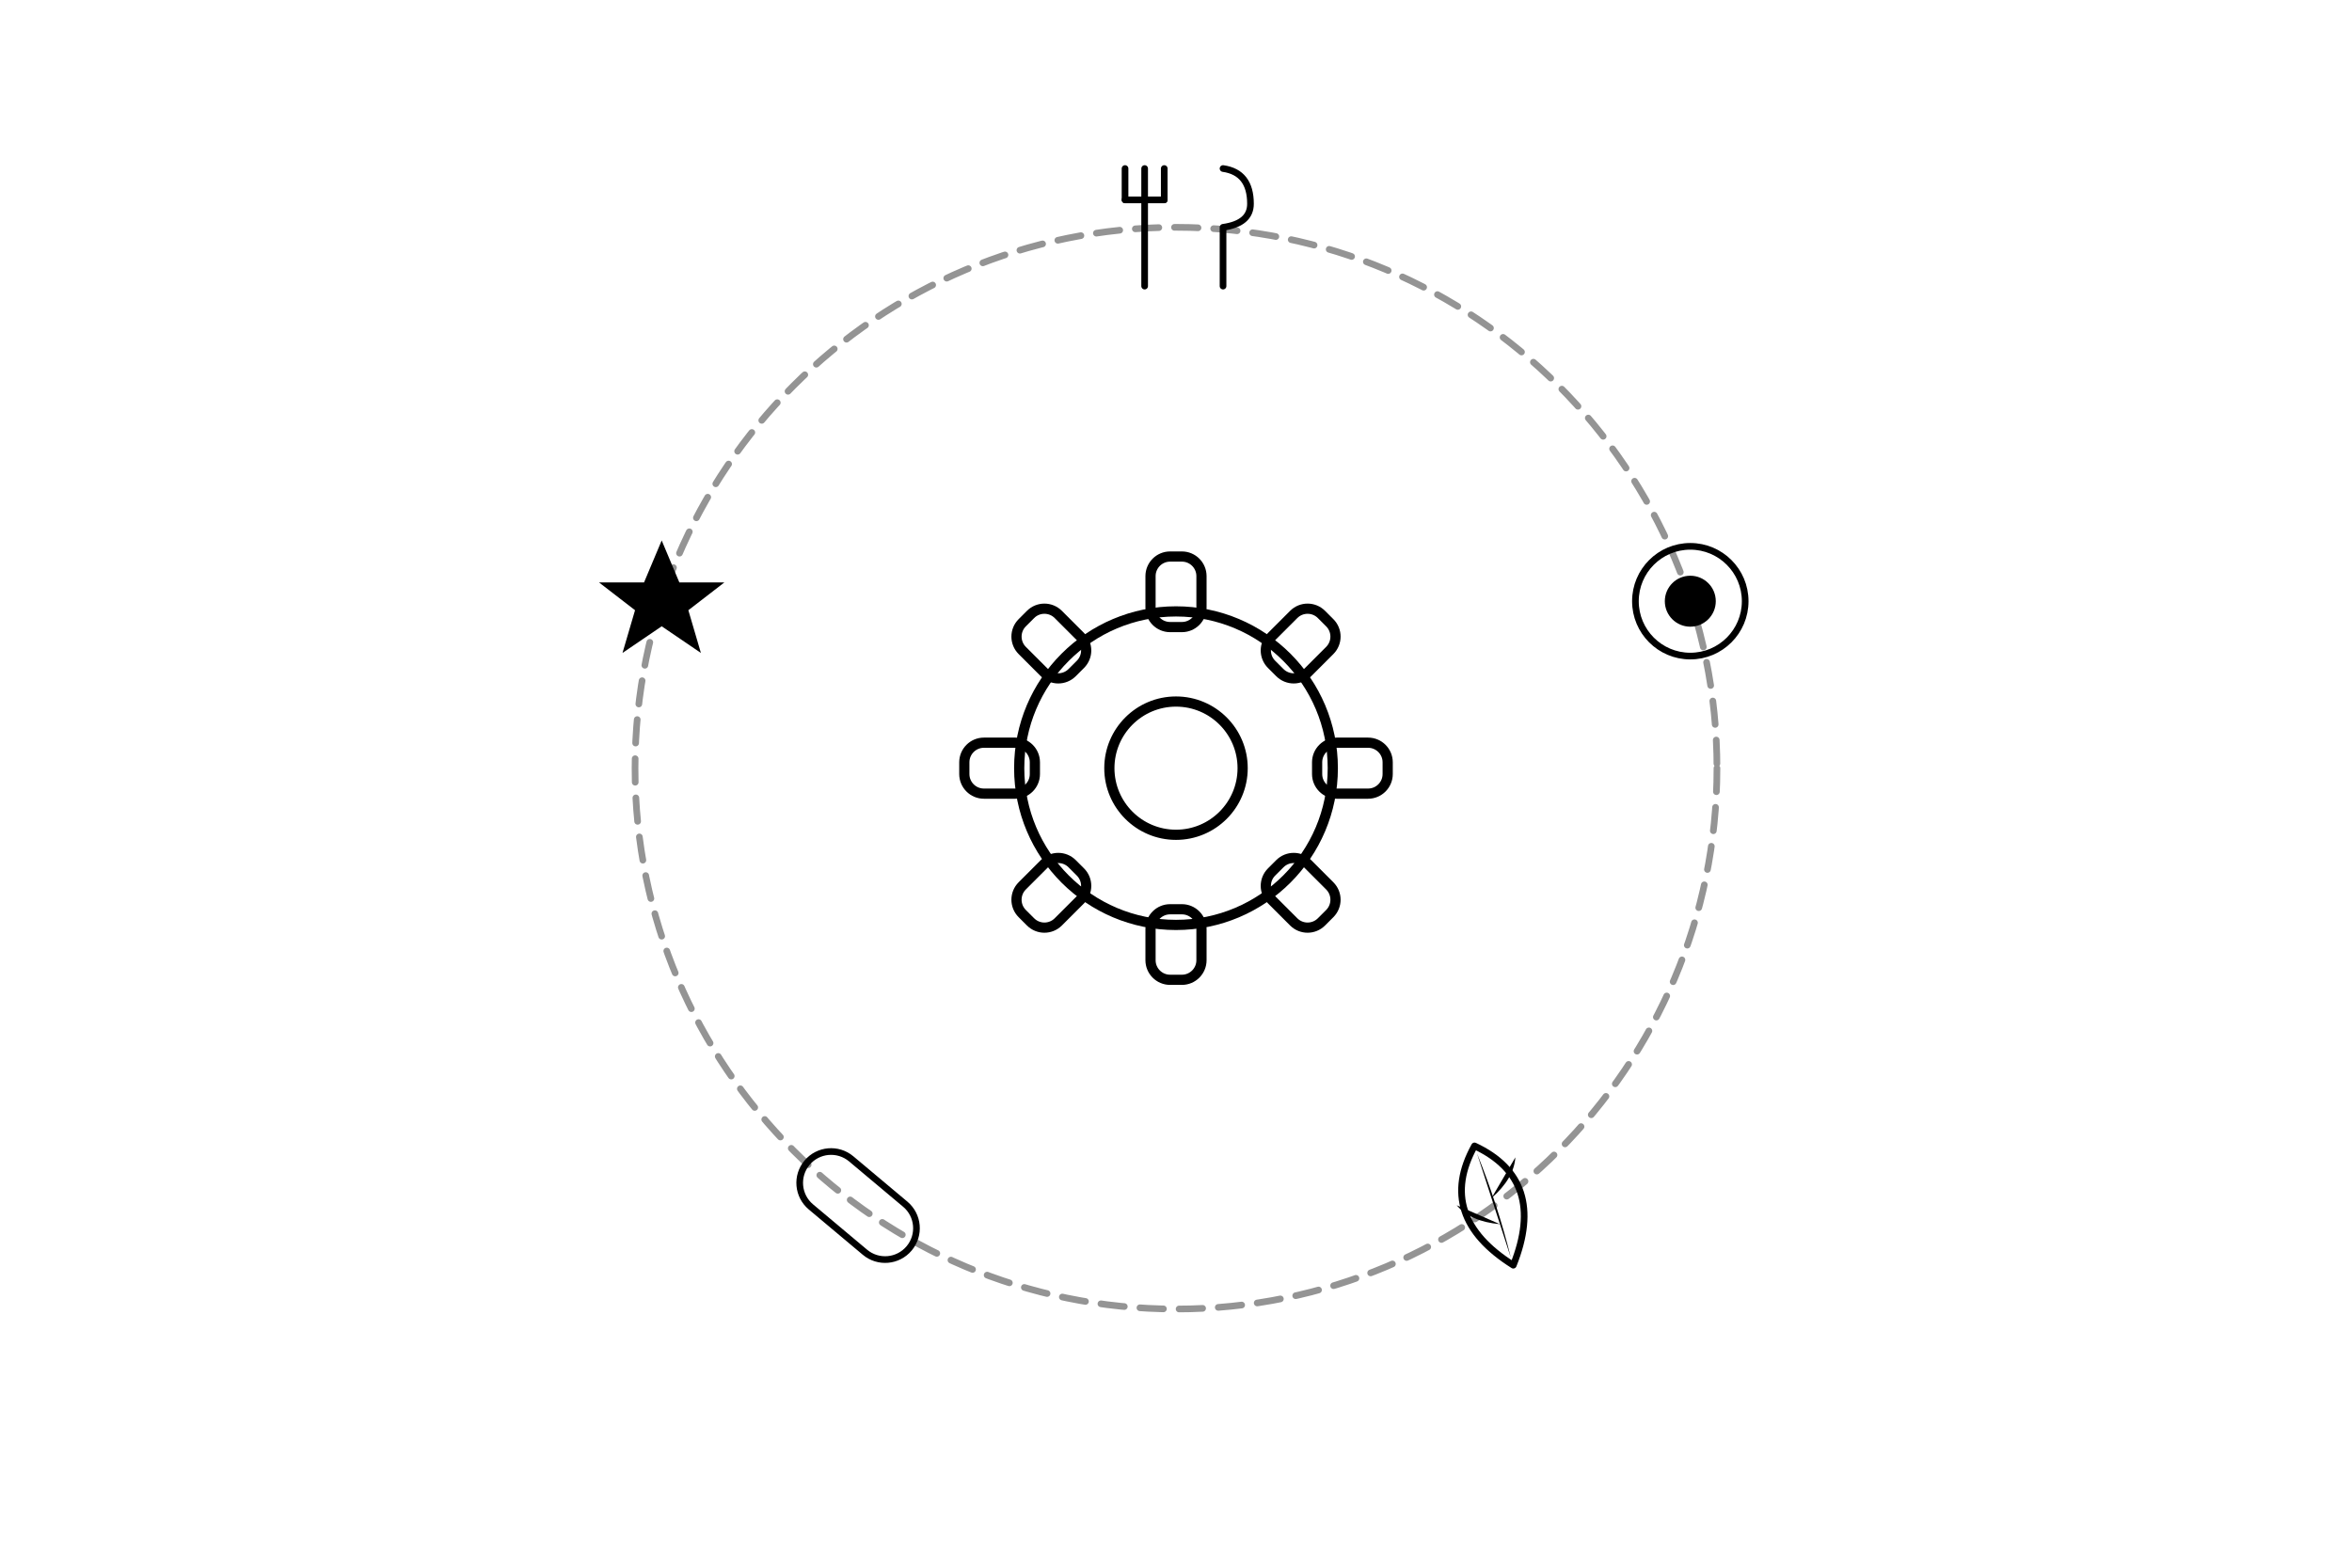
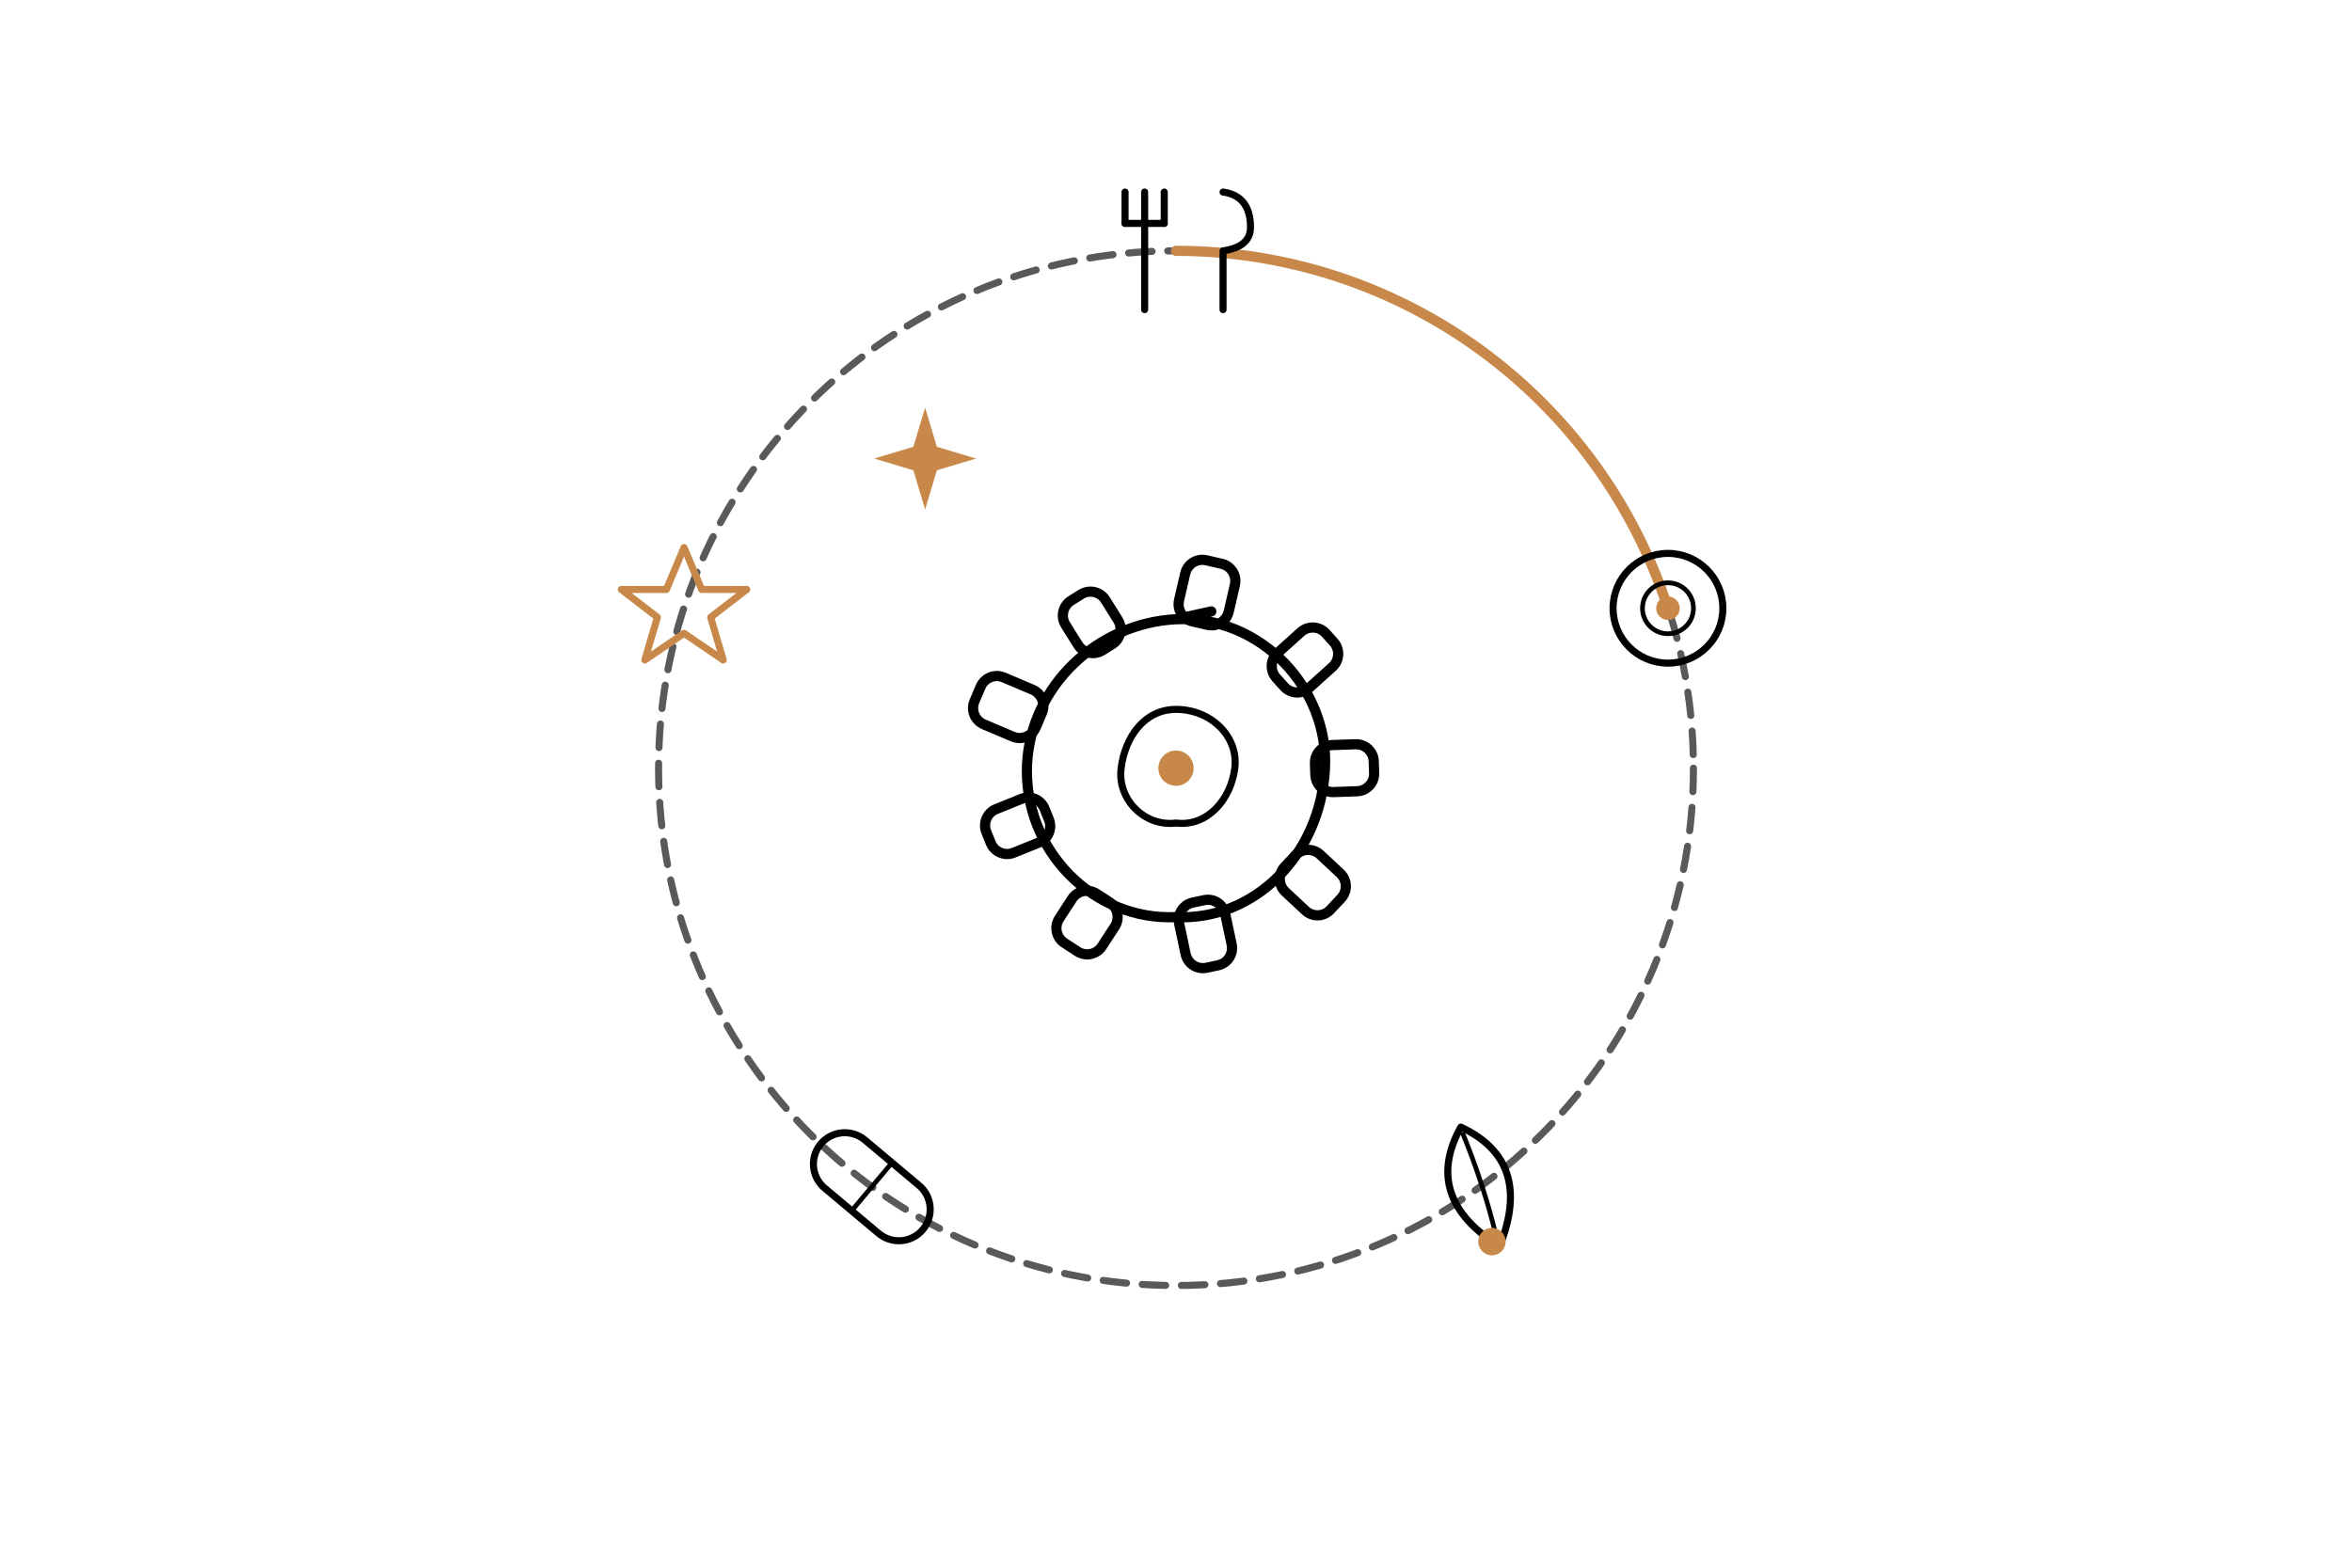
<svg xmlns="http://www.w3.org/2000/svg" viewBox="0 0 600 400" width="600" height="400">
  <defs>
-     <style>.ln{stroke:currentColor;stroke-width:2.6;fill:none;stroke-linecap:round;stroke-linejoin:round}.ln-thin{stroke:currentColor;stroke-width:1.7;fill:none;stroke-linecap:round;stroke-linejoin:round}.am{stroke:#C8884A;stroke-width:2.6;fill:none;stroke-linecap:round;stroke-linejoin:round}.am-fill{fill:#C8884A}.dash{stroke-dasharray:6 4}</style>
+     <style>.ln{stroke:currentColor;stroke-width:2.6;fill:none;stroke-linecap:round;stroke-linejoin:round}.ln-thin{stroke:currentColor;stroke-width:1.8;fill:none;stroke-linecap:round;stroke-linejoin:round}.ln-hair{stroke:currentColor;stroke-width:1.2;fill:none;stroke-linecap:round;stroke-linejoin:round}.am{stroke:#C8884A;stroke-width:2.6;fill:none;stroke-linecap:round;stroke-linejoin:round}.am-thin{stroke:#C8884A;stroke-width:1.8;fill:none;stroke-linecap:round;stroke-linejoin:round}.am-fill{fill:#C8884A}.dash{stroke-dasharray:6 4}</style>
  </defs>
-   <g class="ill">
-     <circle class="ln-thin dash" cx="300" cy="196" r="138" opacity=".42" />
-     <rect class="ln" x="-9" y="-6.5" width="18" height="13" rx="5" transform="translate(345.0,196.0) rotate(0)" />
-     <rect class="ln" x="-9" y="-6.5" width="18" height="13" rx="5" transform="translate(331.8,227.8) rotate(45)" />
-     <rect class="ln" x="-9" y="-6.5" width="18" height="13" rx="5" transform="translate(300.0,241.0) rotate(90)" />
-     <rect class="ln" x="-9" y="-6.5" width="18" height="13" rx="5" transform="translate(268.2,227.8) rotate(135)" />
-     <rect class="ln" x="-9" y="-6.5" width="18" height="13" rx="5" transform="translate(255.0,196.0) rotate(180)" />
-     <rect class="ln" x="-9" y="-6.5" width="18" height="13" rx="5" transform="translate(268.2,164.2) rotate(225)" />
-     <rect class="ln" x="-9" y="-6.5" width="18" height="13" rx="5" transform="translate(300.0,151.0) rotate(270)" />
-     <rect class="ln" x="-9" y="-6.5" width="18" height="13" rx="5" transform="translate(331.8,164.2) rotate(315)" />
-     <circle class="ln" cx="300" cy="196" r="40" />
-     <circle class="ln" cx="300" cy="196" r="17" />
-     <g transform="translate(300.0,58.0)">
-       <path class="ln-thin" d="M-13 -15 v8 M-8 -15 v8 M-3 -15 v8" />
-       <path class="ln-thin" d="M-13 -7 h10" />
-       <path class="ln-thin" d="M-8 -7 v22" />
-       <path class="ln-thin" d="M12 -15 q7 1 7 9 q0 5 -7 6 v15" />
+   <g class="ill" fill="none" stroke-linecap="round" stroke-linejoin="round">
+     <circle class="ln-thin dash" fill="none" stroke="currentColor" stroke-width="1.7" stroke-linecap="round" stroke-linejoin="round" stroke-dasharray="6 4" cx="300" cy="196" r="132" opacity=".65" />
+     <path class="am" fill="none" stroke="#C8884A" stroke-width="2.6" stroke-linecap="round" stroke-linejoin="round" d="M300 64 A 132 132 0 0 1 425.5 155.2" />
+     <path class="am-fill" fill="#C8884A" stroke="none" d="M236 104 L239 114 L249 117 L239 120 L236 130 L233 120 L223 117 L233 114 Z" />
+     <rect class="ln" fill="none" stroke="currentColor" stroke-width="2.6" stroke-linecap="round" stroke-linejoin="round" x="-7.5" y="-6.0" width="15" height="12" rx="4.5" transform="translate(343.0,196.0) rotate(-2.0)" />
+     <rect class="ln" fill="none" stroke="currentColor" stroke-width="2.6" stroke-linecap="round" stroke-linejoin="round" x="-8.0" y="-6.5" width="16" height="13" rx="4.5" transform="translate(334.9,225.2) rotate(43.0)" />
+     <rect class="ln" fill="none" stroke="currentColor" stroke-width="2.6" stroke-linecap="round" stroke-linejoin="round" x="-8.5" y="-6.0" width="17" height="12" rx="4.5" transform="translate(307.5,238.3) rotate(78.0)" />
+     <rect class="ln" fill="none" stroke="currentColor" stroke-width="2.6" stroke-linecap="round" stroke-linejoin="round" x="-7.5" y="-6.5" width="15" height="13" rx="4.5" transform="translate(277.3,235.4) rotate(123.0)" />
+     <rect class="ln" fill="none" stroke="currentColor" stroke-width="2.6" stroke-linecap="round" stroke-linejoin="round" x="-8.0" y="-6.0" width="16" height="12" rx="4.5" transform="translate(259.6,210.7) rotate(158.0)" />
+     <rect class="ln" fill="none" stroke="currentColor" stroke-width="2.6" stroke-linecap="round" stroke-linejoin="round" x="-8.5" y="-6.5" width="17" height="13" rx="4.5" transform="translate(257.2,180.4) rotate(203.0)" />
+     <rect class="ln" fill="none" stroke="currentColor" stroke-width="2.6" stroke-linecap="round" stroke-linejoin="round" x="-7.5" y="-6.0" width="15" height="12" rx="4.5" transform="translate(278.5,158.8) rotate(238.0)" />
+     <rect class="ln" fill="none" stroke="currentColor" stroke-width="2.6" stroke-linecap="round" stroke-linejoin="round" x="-8.0" y="-6.5" width="16" height="13" rx="4.5" transform="translate(307.9,151.2) rotate(283.0)" />
+     <rect class="ln" fill="none" stroke="currentColor" stroke-width="2.6" stroke-linecap="round" stroke-linejoin="round" x="-8.5" y="-6.0" width="17" height="12" rx="4.5" transform="translate(332.9,168.4) rotate(318.0)" />
+     <path class="ln" fill="none" stroke="currentColor" stroke-width="2.6" stroke-linecap="round" stroke-linejoin="round" d="M300 158 C 322 157 339 176 338 196 C 337 218 320 235 300 234 C 279 235 261 217 262 195 C 263 175 280 159 300 158 L 309 156" />
+     <path class="ln-thin" fill="none" stroke="currentColor" stroke-width="1.7" stroke-linecap="round" stroke-linejoin="round" d="M300 181 C 309 181 316 188 315 196 C 314 204 308 211 300 210 C 292 211 285 204 286 196 C 287 188 292 181 300 181 Z" />
+     <circle class="am-fill" fill="#C8884A" stroke="none" cx="300" cy="196" r="4.5" />
+     <g transform="translate(300.0,64.0)">
+       <path class="ln-thin" fill="none" stroke="currentColor" stroke-width="1.7" stroke-linecap="round" stroke-linejoin="round" d="M-13 -15 v8 M-8 -15 v8 M-3 -15 v8" />
+       <path class="ln-thin" fill="none" stroke="currentColor" stroke-width="1.7" stroke-linecap="round" stroke-linejoin="round" d="M-13 -7 h10" />
+       <path class="ln-thin" fill="none" stroke="currentColor" stroke-width="1.7" stroke-linecap="round" stroke-linejoin="round" d="M-8 -7 v22" />
+       <path class="ln-thin" fill="none" stroke="currentColor" stroke-width="1.7" stroke-linecap="round" stroke-linejoin="round" d="M12 -15 q7 1 7 9 q0 5 -7 6 v15" />
    </g>
-     <g transform="translate(431.2,153.4)">
-       <circle class="ln-thin" cx="0" cy="0" r="14" />
-       <circle class="ln-hair" cx="0" cy="0" r="6.5" />
-       <circle class="dot" cx="0" cy="0" r="2.4" />
+     <g transform="translate(425.5,155.2)">
+       <circle class="ln-thin" fill="none" stroke="currentColor" stroke-width="1.7" stroke-linecap="round" stroke-linejoin="round" cx="0" cy="0" r="14" />
+       <circle class="ln-hair" fill="none" stroke="currentColor" stroke-width="1.2" stroke-linecap="round" stroke-linejoin="round" cx="0" cy="0" r="6.5" />
+       <circle class="am-fill" fill="#C8884A" stroke="none" cx="0" cy="0" r="3" />
    </g>
-     <g transform="translate(381.1,307.6)">
+     <g transform="translate(377.6,302.8)">
      <g transform="rotate(-18)">
-         <path class="ln-thin" d="M0 -16 Q15 -2 0 16 Q-15 -2 0 -16 Z" />
-         <path class="ln-hair" d="M0 14 Q1 0 0 -14" />
-         <path class="ln-hair" d="M0 -2 q7 -3 9 -8 M0 5 q-7 -3 -9 -8" />
+         <path class="ln-thin" fill="none" stroke="currentColor" stroke-width="1.7" stroke-linecap="round" stroke-linejoin="round" d="M0 -16 Q15 -2 0 16 Q-15 -2 0 -16 Z" />
+         <path class="ln-hair" fill="none" stroke="currentColor" stroke-width="1.2" stroke-linecap="round" stroke-linejoin="round" d="M0 13 Q1 0 0 -14" />
+       </g>
+       <circle class="am-fill" fill="#C8884A" stroke="none" cx="3" cy="14" r="3.5" />
+     </g>
+     <g transform="translate(222.4,302.8)">
+       <g transform="rotate(40)">
+         <rect class="ln-thin" fill="none" stroke="currentColor" stroke-width="1.7" stroke-linecap="round" stroke-linejoin="round" x="-17" y="-8" width="34" height="16" rx="8" />
+         <path class="ln-hair" fill="none" stroke="currentColor" stroke-width="1.2" stroke-linecap="round" stroke-linejoin="round" d="M0 -8 V8" />
      </g>
    </g>
-     <g transform="translate(218.9,307.6)">
-       <g transform="rotate(40)">
-         <rect class="ln-thin" x="-17" y="-8" width="34" height="16" rx="8" />
-         <path class="ln-hair" d="M0 -8 V8" />
-       </g>
-     </g>
-     <g transform="translate(168.8,153.4)">
-       <path class="am-thin" d="M0 -15.5 L4.5 -4.8 L16 -4.8 L6.8 2.3 L10 13.2 L0 6.4 L-10 13.2 L-6.8 2.3 L-16 -4.8 L-4.5 -4.8 Z" />
+     <g transform="translate(174.5,155.2)">
+       <path class="am-thin" fill="none" stroke="#C8884A" stroke-width="1.7" stroke-linecap="round" stroke-linejoin="round" d="M0 -15.5 L4.5 -4.8 L16 -4.8 L6.8 2.3 L10 13.2 L0 6.4 L-10 13.2 L-6.8 2.3 L-16 -4.8 L-4.5 -4.8 Z" />
    </g>
  </g>
</svg>
